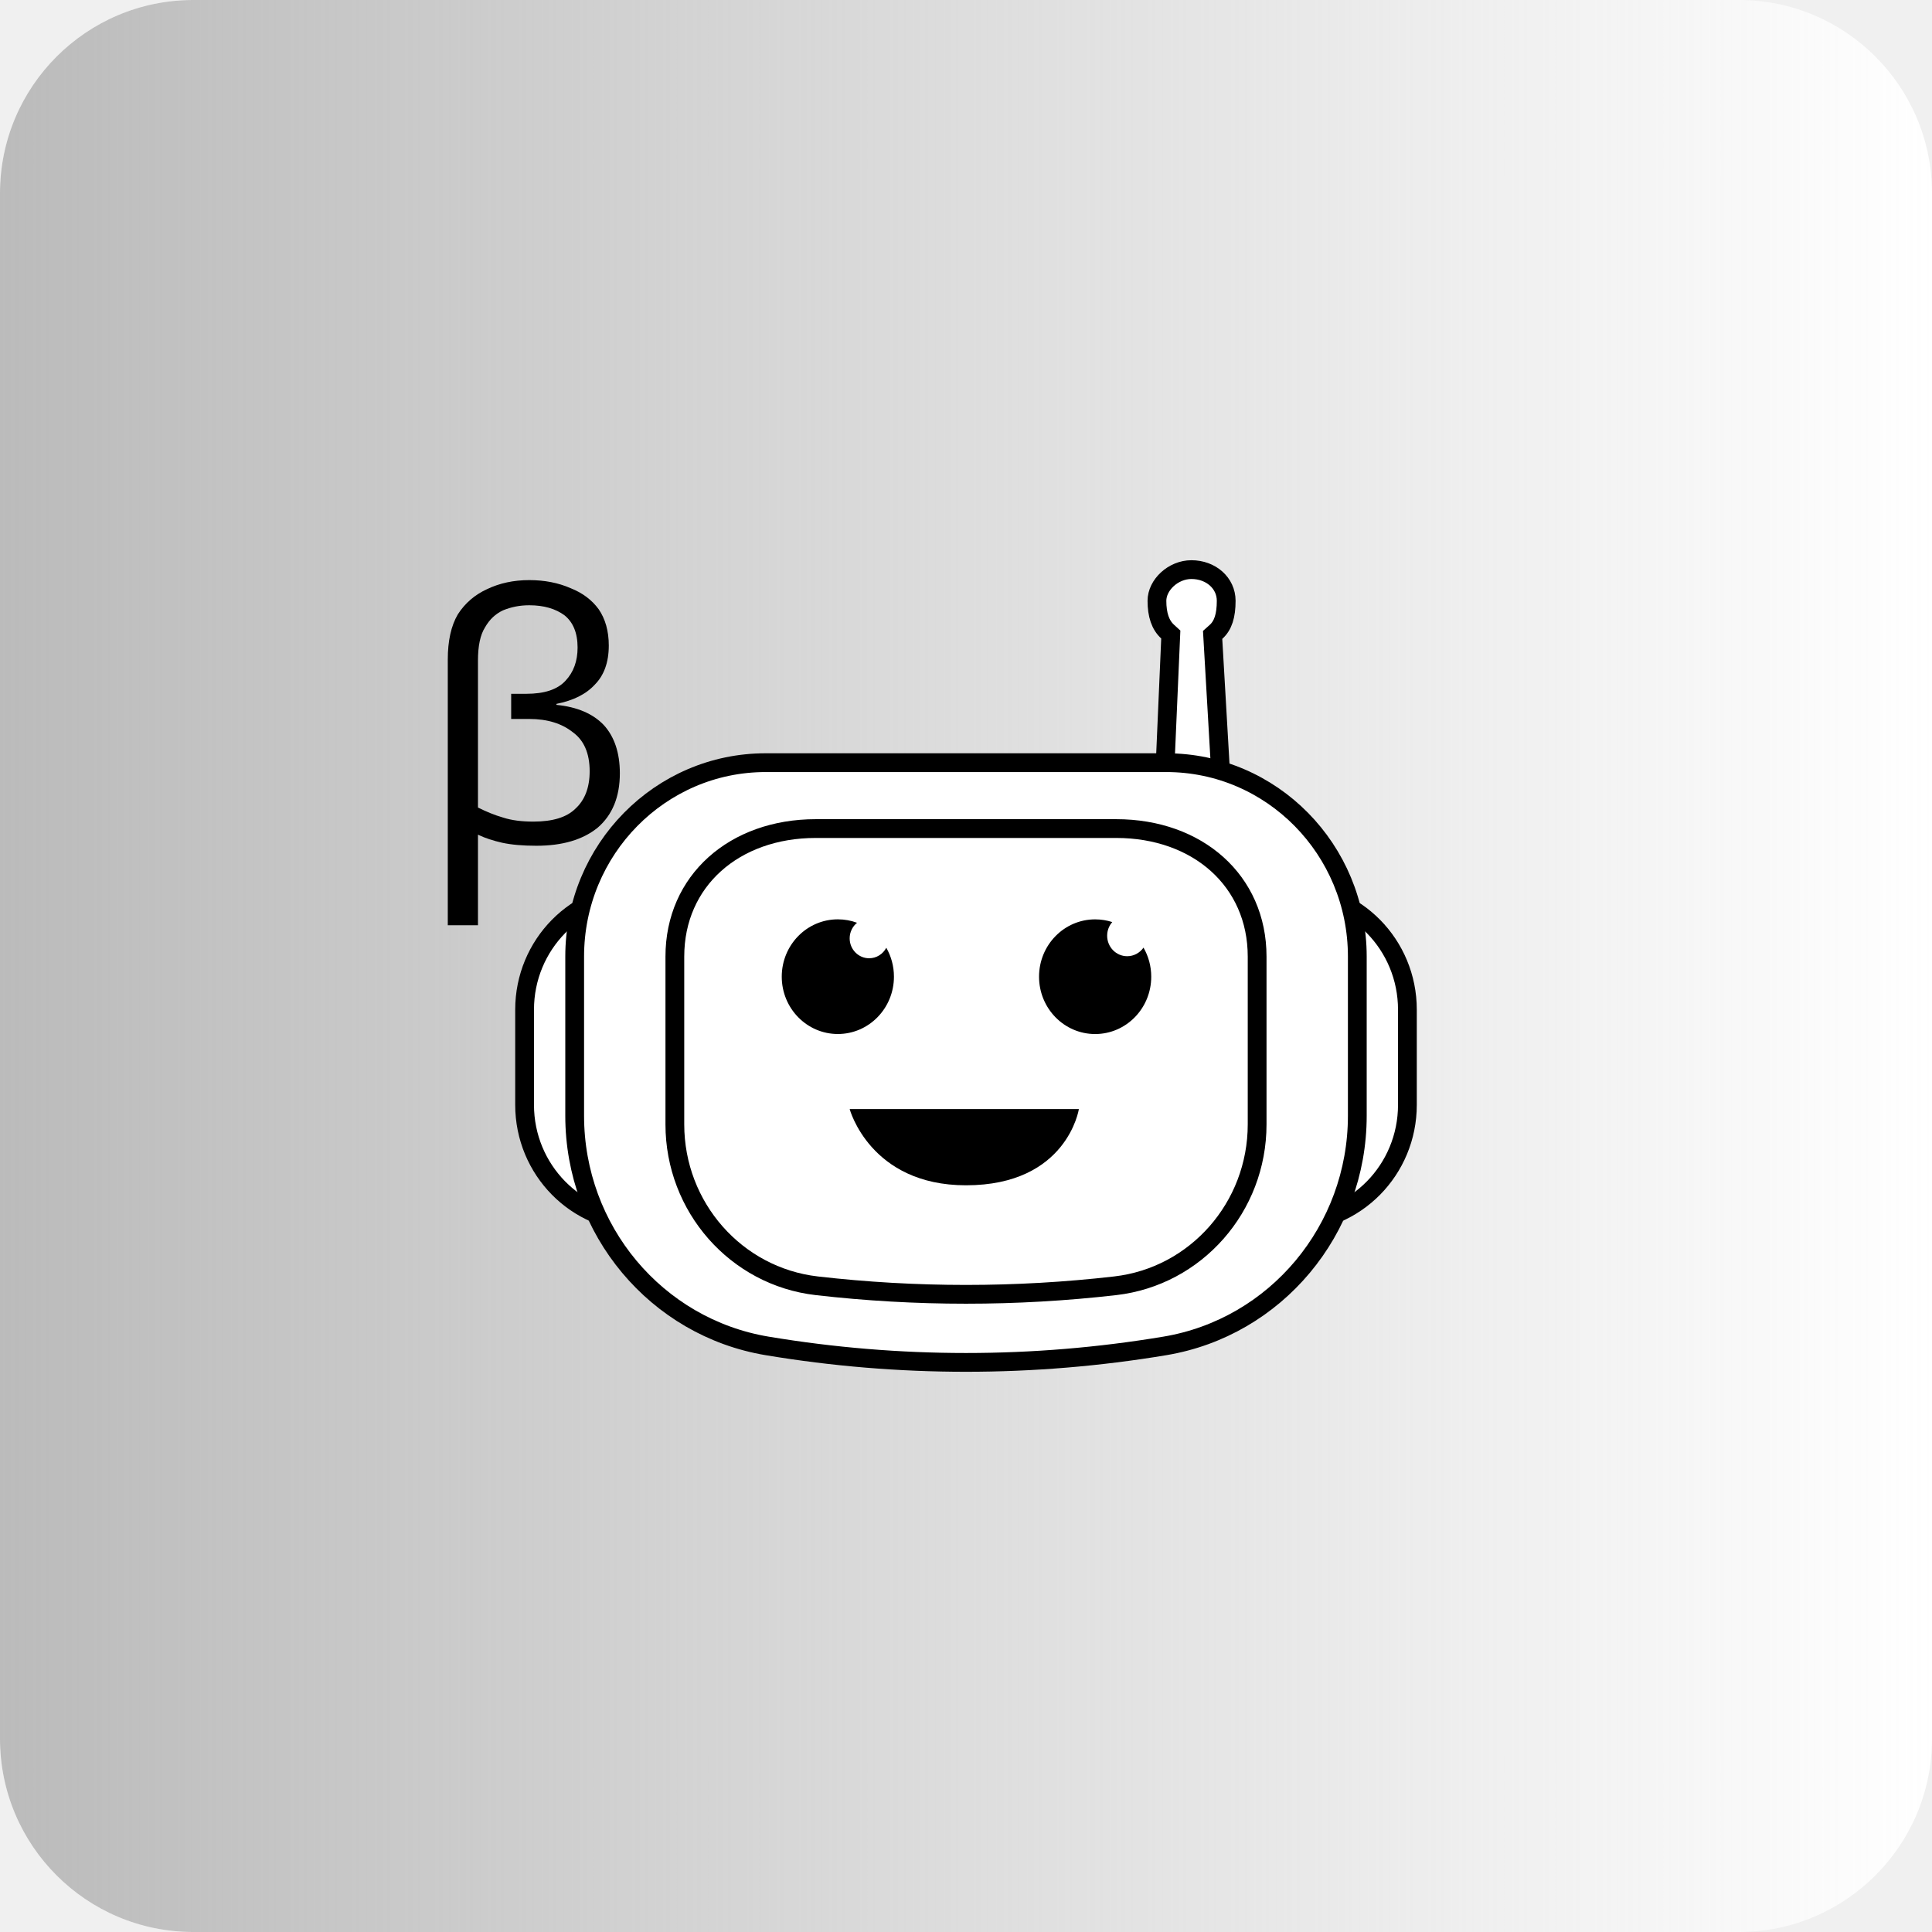
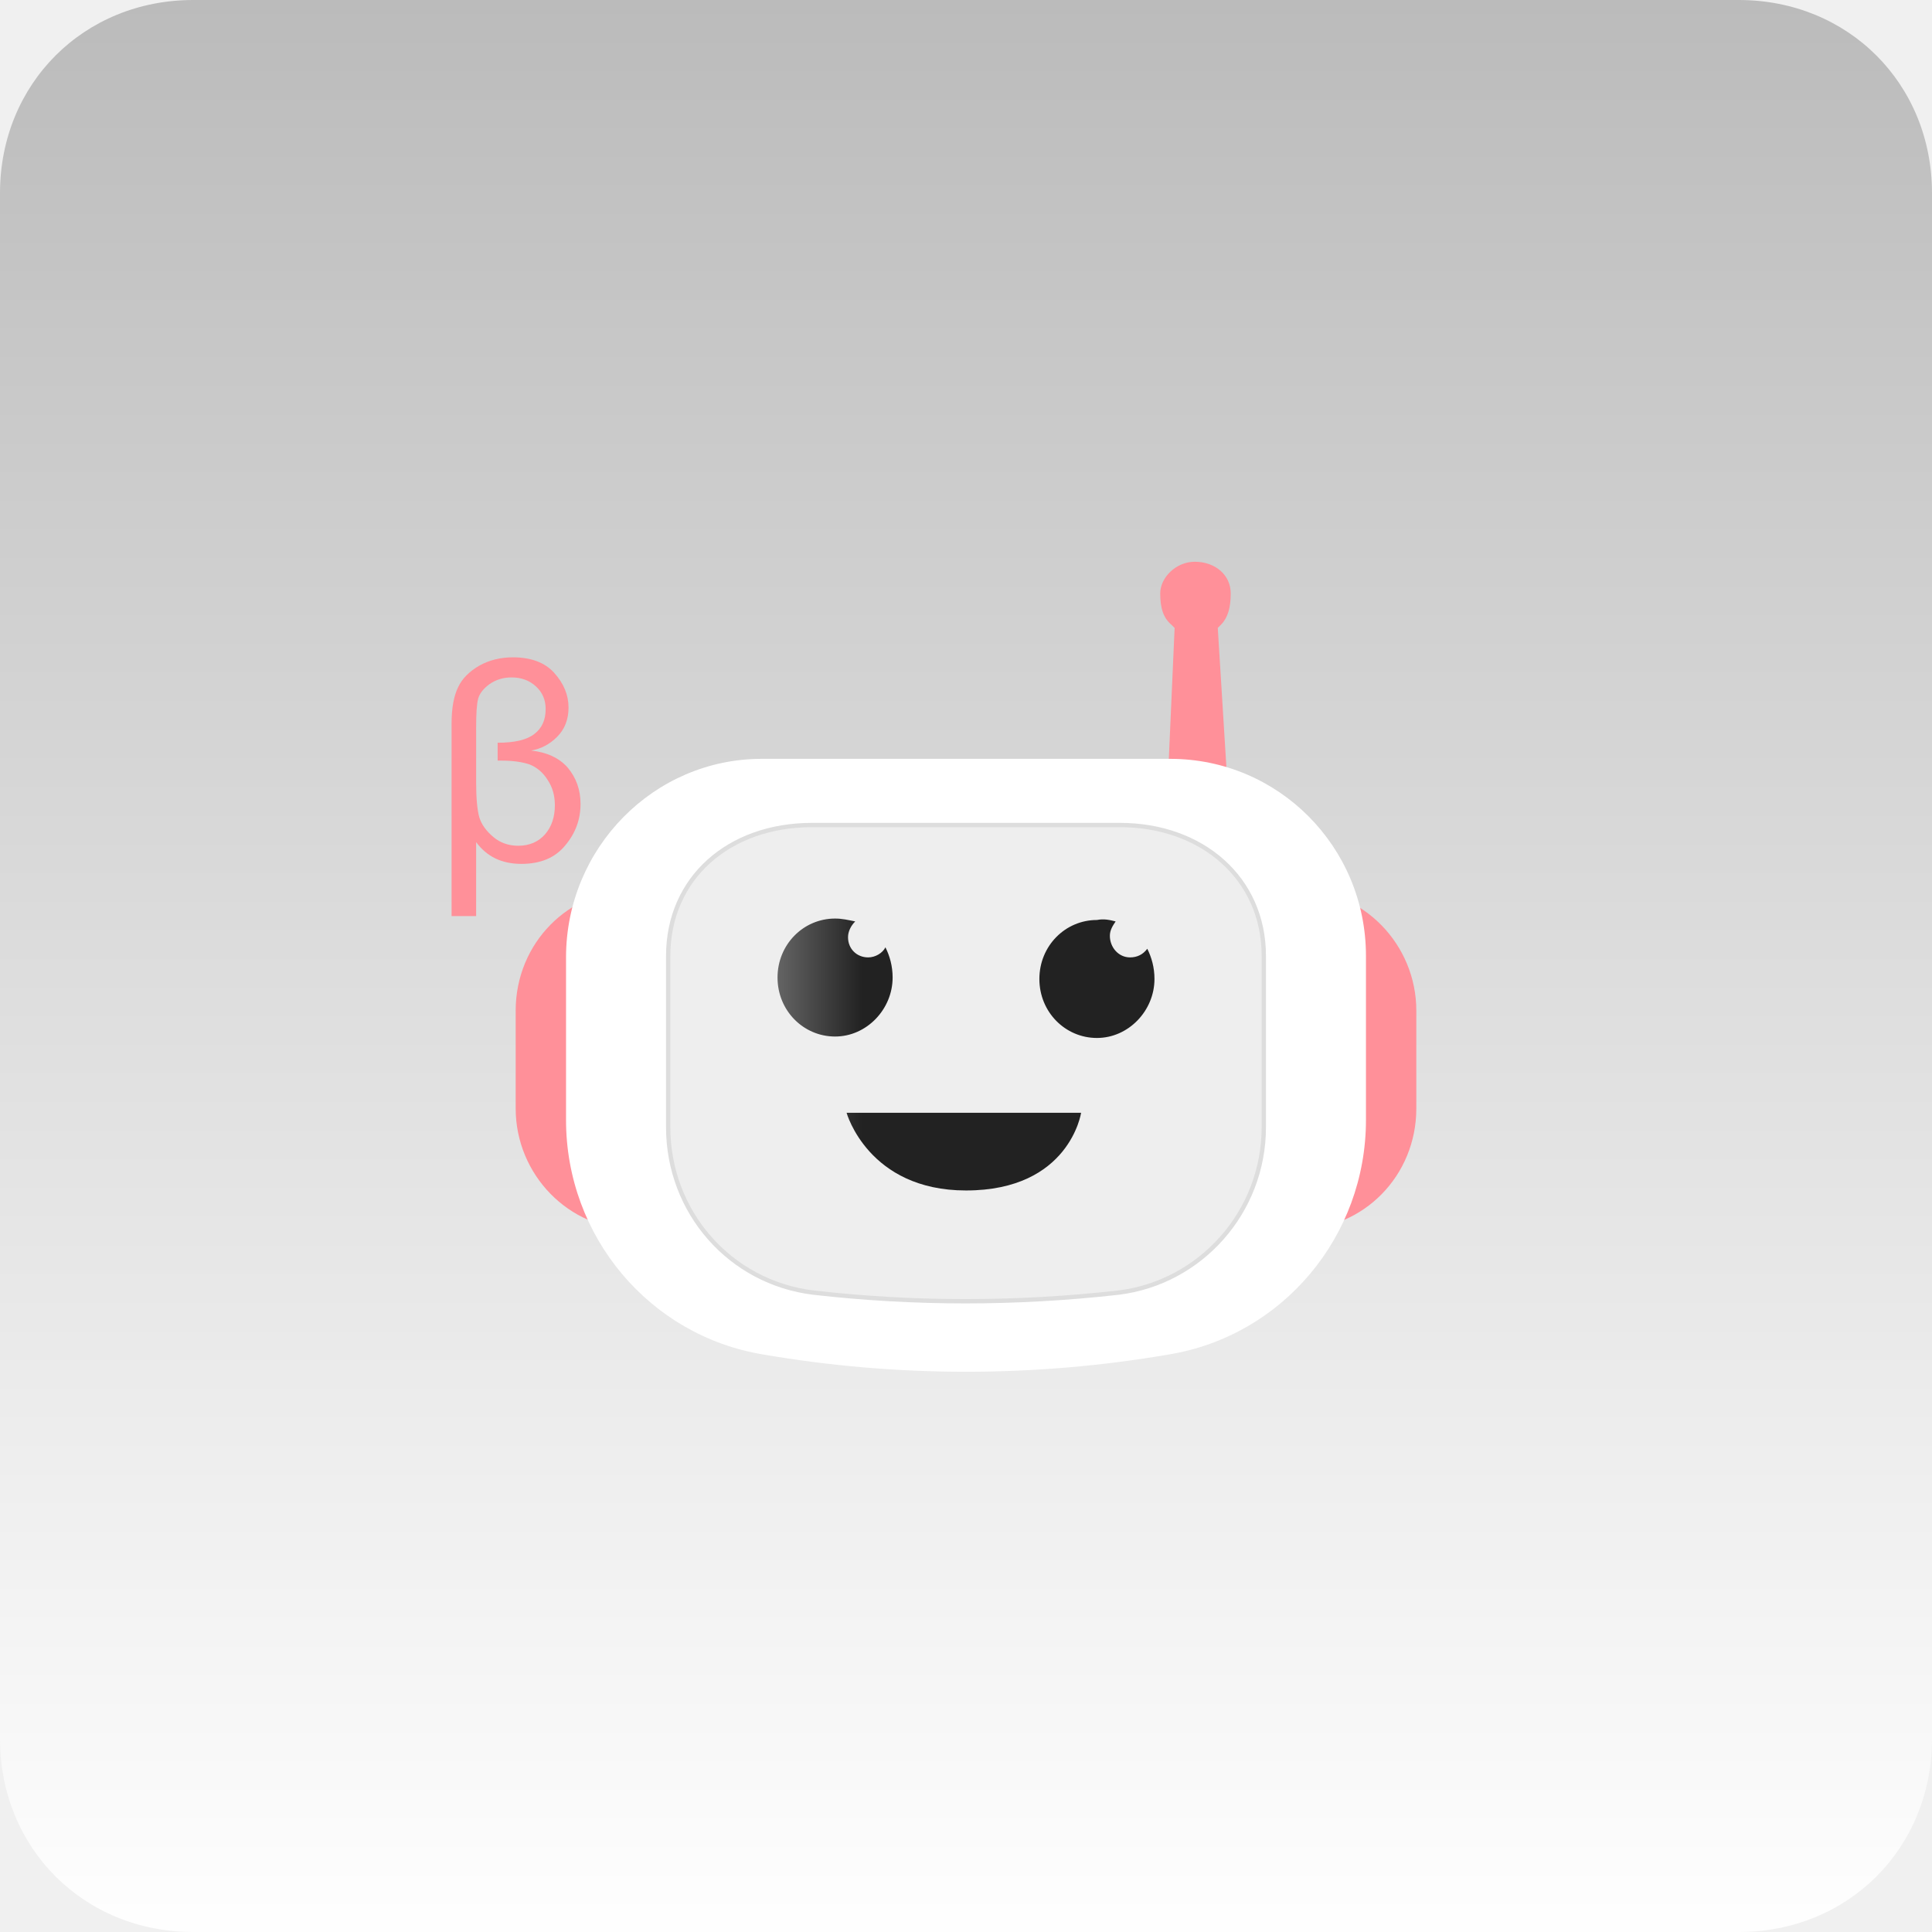
- <svg xmlns="http://www.w3.org/2000/svg" xmlns:xlink="http://www.w3.org/1999/xlink" id="svg6" version="1.1" viewBox="0 0 30 30" height="30" width="30">
-   <defs id="defs10">
-     <linearGradient id="linearGradient830">
-       <stop id="stop826" offset="0" style="stop-color:#bbbbbb;stop-opacity:1;" />
-       <stop id="stop828" offset="1" style="stop-color:#bbbbbb;stop-opacity:0;" />
-     </linearGradient>
-     <linearGradient gradientUnits="userSpaceOnUse" y2="15" x2="30" y1="15" x1="0" id="linearGradient832" xlink:href="#linearGradient830" />
-   </defs>
-   <rect rx="3" y="0" x="0" height="30" width="30" id="rect2475" style="opacity:1;fill:#ffffff;fill-opacity:1;stroke:none;stroke-width:7.603;stroke-linecap:round;stroke-linejoin:miter;stroke-miterlimit:2;stroke-dasharray:none;stroke-dashoffset:0;stroke-opacity:1;paint-order:normal" />
-   <rect rx="3" y="0" x="0" height="30" width="30" id="rect2475-2" style="opacity:1;fill:url(#linearGradient832);fill-opacity:1;stroke:none;stroke-width:7.603;stroke-linecap:round;stroke-linejoin:miter;stroke-miterlimit:2;stroke-dasharray:none;stroke-dashoffset:0;stroke-opacity:1;paint-order:normal" />
-   <g style="fill:none;fill-rule:evenodd;stroke:none;stroke-width:1" transform="matrix(0.21875,0,0,0.2187516,8,8.612848)" id="cv-icon">
-     <g transform="translate(0,-3)" id="img/-ava/-4">
-       <g transform="translate(0,2.666667)" id="Group">
-         <path style="fill:#ffffff;fill-opacity:1;stroke:#000000;stroke-width:1.333" id="Shape" d="M 50.164,17.373 49.507,6.028 49.746,5.814 c 0.504,-0.453 0.724,-1.151 0.724,-2.206 0,-1.26 -1.083,-2.214 -2.469,-2.214 -1.29,0 -2.447,1.085 -2.447,2.214 0,0.994 0.242,1.714 0.755,2.185 L 46.537,6.002 46.042,17.373 Z m -41.275,6.906 c -4.539,0 -8.222,3.738 -8.222,8.353 v 6.755 c 0,4.615 3.683,8.353 8.222,8.353 H 55.111 c 4.539,0 8.222,-3.738 8.222,-8.353 v -6.755 c 0,-4.615 -3.683,-8.353 -8.222,-8.353 z" />
-         <path style="fill:#ffffff;fill-opacity:1;stroke:#000000;stroke-width:1.333;stroke-opacity:1" id="path7" d="M 46.222,15.098 H 17.778 c -7.484,0 -13.556,6.161 -13.556,13.765 v 11.298 c 0,8.111 5.786,15.025 13.665,16.339 9.346,1.559 18.879,1.559 28.225,0 7.879,-1.314 13.665,-8.229 13.665,-16.339 V 28.863 c 0,-7.604 -6.071,-13.765 -13.556,-13.765 z" />
-         <path style="fill:#ffffff;fill-opacity:1;stroke:#000000;stroke-width:1.333" id="Rectangle-Copy-4" d="M 42.667,19.776 H 21.333 c -5.774,0 -10,3.703 -10,9.087 v 11.913 c 0,5.867 4.339,10.796 10.076,11.455 7.038,0.808 14.143,0.808 21.181,0 5.737,-0.659 10.076,-5.588 10.076,-11.455 V 28.863 c 0,-5.384 -4.226,-9.087 -10,-9.087 z" />
-         <path style="fill:#000000;fill-opacity:1" id="path10" d="m 23.742,39.686 h 16.271 c 0,0 -0.831,5.412 -8.013,5.412 -6.812,0 -8.258,-5.412 -8.258,-5.412 z m 0.523,-13.222 c -0.319,0.259 -0.523,0.658 -0.523,1.106 0,0.78 0.619,1.412 1.382,1.412 0.527,0 0.985,-0.302 1.218,-0.746 0.345,0.603 0.543,1.304 0.543,2.053 0,2.248 -1.783,4.07 -3.982,4.07 -2.199,0 -3.982,-1.822 -3.982,-4.07 0,-2.248 1.783,-4.07 3.982,-4.07 0.478,0 0.937,0.086 1.362,0.244 z m 18.118,-0.051 c -0.226,0.257 -0.363,0.597 -0.363,0.97 0,0.803 0.637,1.454 1.422,1.454 0.477,0 0.9,-0.241 1.158,-0.609 0.349,0.605 0.549,1.31 0.549,2.063 0,2.248 -1.783,4.07 -3.982,4.07 -2.199,0 -3.982,-1.822 -3.982,-4.07 0,-2.248 1.783,-4.07 3.982,-4.07 0.424,0 0.833,0.068 1.216,0.193 z" />
-       </g>
+ <svg xmlns="http://www.w3.org/2000/svg" width="100%" height="100%" viewBox="0 0 30 30" version="1.1" xml:space="preserve" style="fill-rule:evenodd;clip-rule:evenodd;stroke-miterlimit:10;">
+   <path id="background" d="M3,0L27,0C28.7,0 30,1.3 30,3L30,27C30,28.7 28.7,30 27,30L3,30C1.3,30 0,28.7 0,27L0,3C0,1.3 1.3,0 3,0Z" style="fill:url(#_Linear1);fill-rule:nonzero;" />
+   <g id="Face" transform="matrix(0.223404,0,0,0.223406,7.85106,8.47695)">
+     <path id="ears-and-antenna" d="M50.2,17L49.5,5.7L49.7,5.5C50.2,5 50.4,4.3 50.4,3.3C50.4,2 49.3,1.1 47.9,1.1C46.6,1.1 45.5,2.2 45.5,3.3C45.5,4.3 45.7,5 46.3,5.5L46.5,5.7L46,17L50.2,17ZM8.9,23.9C4.4,23.9 0.7,27.6 0.7,32.3L0.7,39.1C0.7,43.7 4.4,47.5 8.9,47.5L55.1,47.5C59.6,47.5 63.3,43.8 63.3,39.1L63.3,32.3C63.3,27.7 59.6,23.9 55.1,23.9L8.9,23.9Z" style="fill:rgb(255,144,153);" />
+     <path id="external-face" d="M46.2,14.8L17.8,14.8C10.3,14.8 4.2,21 4.2,28.6L4.2,39.9C4.2,48 10,54.9 17.9,56.2C27.2,57.8 36.8,57.8 46.1,56.2C54,54.9 59.8,48 59.8,39.9L59.8,28.5C59.8,20.9 53.7,14.8 46.2,14.8Z" style="fill:white;" />
+     <path id="internal-face" d="M42.7,19.4L21.3,19.4C15.5,19.4 11.3,23.1 11.3,28.5L11.3,40.4C11.3,46.3 15.6,51.2 21.4,51.9C28.4,52.7 35.5,52.7 42.6,51.9C48.3,51.2 52.7,46.3 52.7,40.4L52.7,28.5C52.7,23.1 48.4,19.4 42.7,19.4Z" style="fill:rgb(238,238,238);stroke:rgb(221,221,221);stroke-width:0.3px;" />
+     <path id="eyes-and-mouth" d="M23.7,39.4L40,39.4C40,39.4 39.2,44.8 32,44.8C25.2,44.8 23.7,39.4 23.7,39.4ZM24.3,26.1C24,26.4 23.8,26.8 23.8,27.2C23.8,28 24.4,28.6 25.2,28.6C25.7,28.6 26.2,28.3 26.4,27.9C26.7,28.5 26.9,29.2 26.9,30C26.9,32.2 25.1,34.1 22.9,34.1C20.7,34.1 18.9,32.3 18.9,30C18.9,27.7 20.7,25.9 22.9,25.9C23.4,25.9 23.8,26 24.3,26.1ZM42.4,26.1C42.2,26.4 42,26.7 42,27.1C42,27.9 42.6,28.6 43.4,28.6C43.9,28.6 44.3,28.4 44.6,28C44.9,28.6 45.1,29.3 45.1,30.1C45.1,32.3 43.3,34.2 41.1,34.2C38.9,34.2 37.1,32.4 37.1,30.1C37.1,27.8 38.9,26 41.1,26C41.6,25.9 42,26 42.4,26.1Z" style="fill:url(#_Linear2);" />
+   </g>
+   <g transform="matrix(0.541799,0,0,0.541799,6.71736,13.3623)">
+     <g transform="matrix(8,0,0,8,0,0)">
+       <path d="M0.156,-0.066L0.156,0.199L0.068,0.199L0.068,-0.491C0.068,-0.546 0.076,-0.589 0.091,-0.62C0.105,-0.651 0.131,-0.677 0.167,-0.698C0.203,-0.718 0.243,-0.728 0.288,-0.728C0.353,-0.728 0.403,-0.709 0.436,-0.672C0.47,-0.634 0.487,-0.593 0.487,-0.548C0.487,-0.505 0.473,-0.47 0.446,-0.443C0.419,-0.416 0.388,-0.4 0.353,-0.394C0.409,-0.388 0.453,-0.368 0.484,-0.333C0.514,-0.297 0.53,-0.254 0.53,-0.203C0.53,-0.147 0.512,-0.098 0.475,-0.054C0.439,-0.01 0.387,0.012 0.318,0.012C0.248,0.012 0.194,-0.014 0.156,-0.066ZM0.233,-0.422C0.293,-0.422 0.337,-0.432 0.364,-0.453C0.392,-0.474 0.405,-0.504 0.405,-0.543C0.405,-0.575 0.394,-0.602 0.37,-0.624C0.347,-0.645 0.318,-0.656 0.283,-0.656C0.253,-0.656 0.227,-0.648 0.204,-0.632C0.182,-0.616 0.168,-0.598 0.163,-0.579C0.158,-0.559 0.156,-0.525 0.156,-0.476L0.156,-0.279C0.156,-0.223 0.16,-0.182 0.167,-0.156C0.175,-0.129 0.192,-0.106 0.218,-0.084C0.243,-0.063 0.273,-0.053 0.307,-0.053C0.347,-0.053 0.379,-0.067 0.403,-0.094C0.427,-0.122 0.438,-0.157 0.438,-0.198C0.438,-0.232 0.43,-0.262 0.412,-0.289C0.395,-0.316 0.373,-0.334 0.348,-0.344C0.322,-0.353 0.288,-0.358 0.246,-0.358L0.233,-0.358L0.233,-0.422Z" style="fill:rgb(255,144,153);fill-rule:nonzero;" />
    </g>
  </g>
-   <text id="text836" y="13.086" x="6.5" style="font-style:normal;font-variant:normal;font-weight:normal;font-stretch:normal;font-size:8px;line-height:1.25;font-family:'Zilla Slab';-inkscape-font-specification:'Zilla Slab';letter-spacing:0px;word-spacing:0px;fill:#000000;fill-opacity:1;stroke:none;stroke-width:3.2;stroke-opacity:1" xml:space="preserve">
-     <tspan style="font-style:normal;font-variant:normal;font-weight:normal;font-stretch:normal;font-size:5.333px;font-family:'Zilla Slab';-inkscape-font-specification:'Zilla Slab';fill:#000000;fill-opacity:1;stroke:none;stroke-width:3.2;stroke-opacity:1" y="13.086" x="6.5" id="tspan834">β</tspan>
-   </text>
+   <defs>
+     <linearGradient id="_Linear1" x1="0" y1="0" x2="1" y2="0" gradientUnits="userSpaceOnUse" gradientTransform="matrix(-0.0316,29.8873,-29.8873,-0.0316,15.0157,0.1683)">
+       <stop offset="0" style="stop-color:rgb(187,187,187);stop-opacity:1" />
+       <stop offset="1" style="stop-color:white;stop-opacity:1" />
+     </linearGradient>
+     <linearGradient id="_Linear2" x1="0" y1="0" x2="1" y2="0" gradientUnits="userSpaceOnUse" gradientTransform="matrix(5.85936,0,0,5.85936,18.9076,35.3086)">
+       <stop offset="0" style="stop-color:rgb(100,100,100);stop-opacity:1" />
+       <stop offset="1" style="stop-color:rgb(34,34,34);stop-opacity:1" />
+     </linearGradient>
+   </defs>
</svg>
